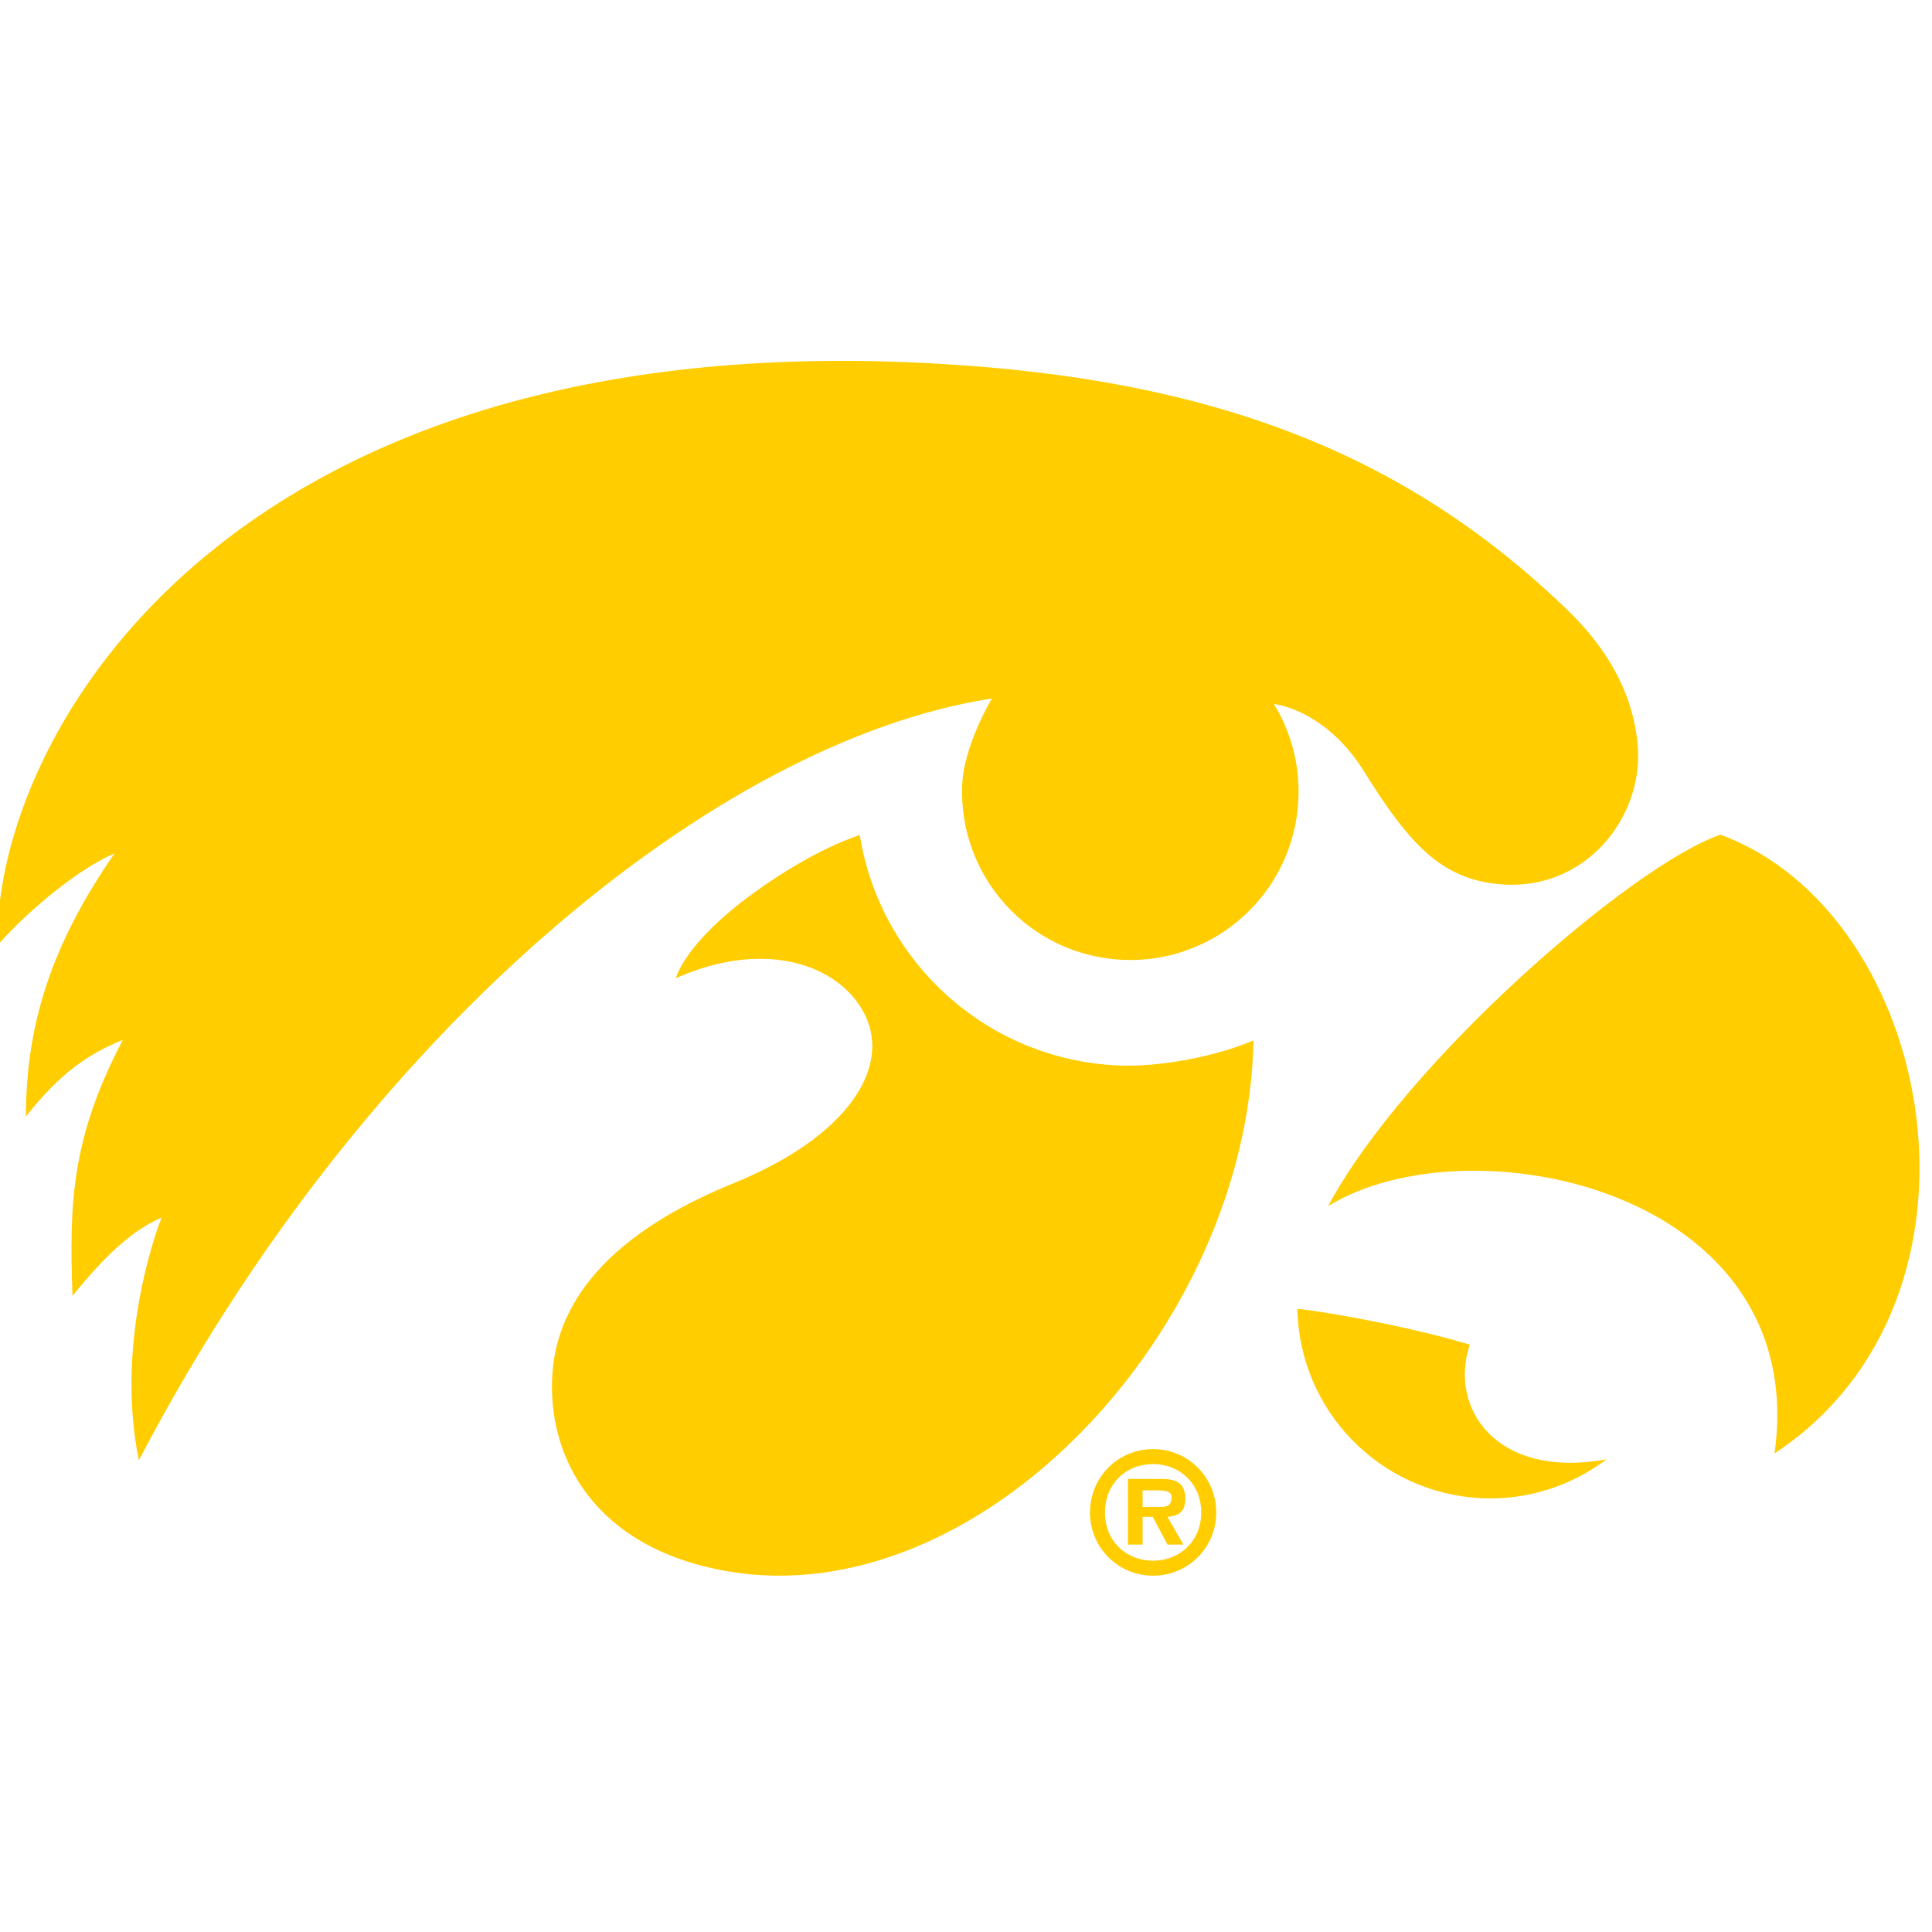
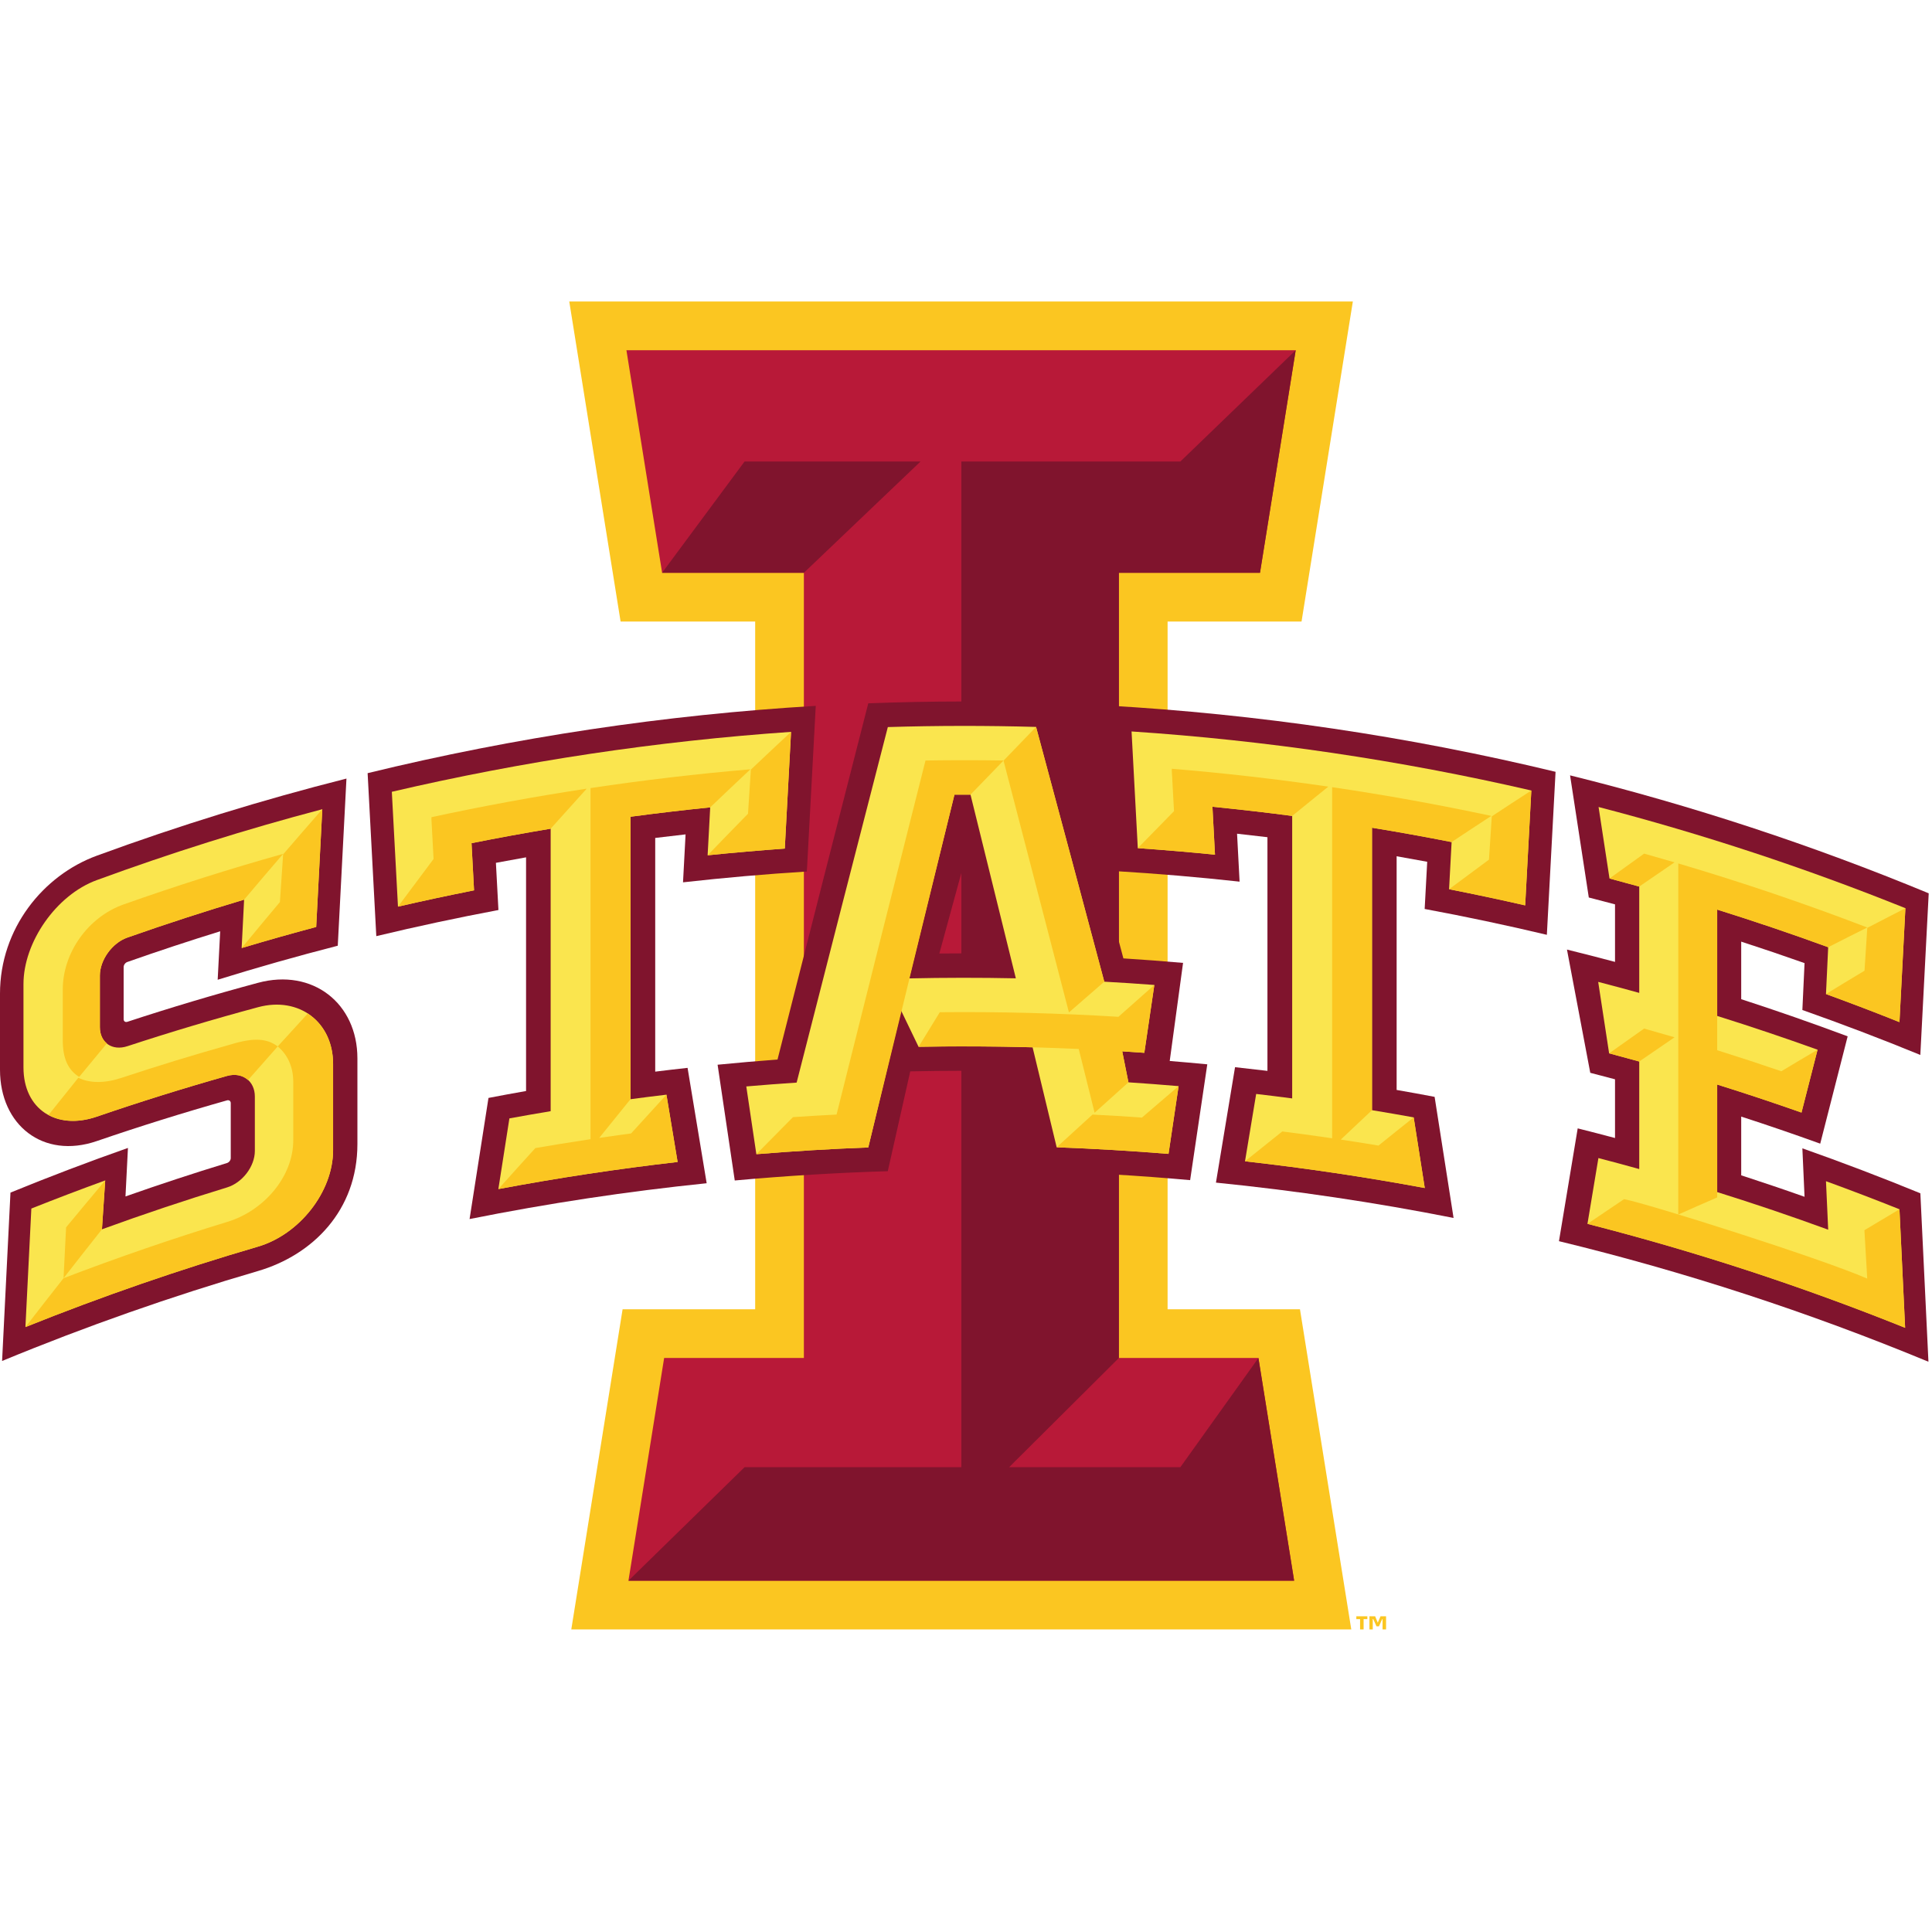
<svg xmlns="http://www.w3.org/2000/svg" width="200px" height="200px" viewBox="0 0 200 200" version="1.1">
-   <g id="iowa" stroke="none" stroke-width="1" fill="none" fill-rule="evenodd">
-     <g id="iowa_BGD" fill="#FFCD00">
-       <g id="iowa" transform="translate(-1, 37)">
-         <g id="g10" transform="translate(100.7407, 63.11312) scale(-1, 1) rotate(-180) translate(-100.7407, -63.11312) translate(0.240674, 0.113116)" fill-rule="nonzero">
-           <g id="g12" transform="translate(0.433213, 0)">
-             <path d="M119.695,13.102 C116.049,13.102 113.161,10.181 113.161,6.535 C113.161,2.92 116.049,0 119.695,0 C123.326,0 126.23,2.92 126.23,6.535 C126.23,10.181 123.326,13.102 119.695,13.102 Z M119.695,1.551 C116.84,1.551 114.712,3.63 114.712,6.535 C114.712,9.472 116.84,11.551 119.695,11.551 C122.501,11.551 124.678,9.472 124.678,6.535 C124.678,3.63 122.501,1.551 119.695,1.551 L119.695,1.551 Z" id="path14" />
-             <path d="M123.028,7.937 C123.028,9.736 121.957,10.016 120.388,10.016 L117.089,10.016 L117.089,3.218 L118.606,3.218 L118.606,6.089 L119.662,6.089 L121.181,3.218 L122.831,3.218 L121.181,6.089 C122.385,6.171 123.028,6.683 123.028,7.937 L123.028,7.937 Z M120.421,7.112 L118.606,7.112 L118.606,8.828 L120.076,8.828 C120.735,8.828 121.61,8.828 121.61,8.135 C121.61,7.277 121.181,7.112 120.421,7.112 L120.421,7.112 Z" id="path16" />
-             <path d="M178.426,76.705 C169.222,73.554 145.728,53.083 137.82,38.263 C152.534,47.291 187.849,39.916 184.023,12.658 C208.302,28.645 200.712,68.516 178.426,76.705" id="path18" />
-             <path d="M99.934,81.947 C99.497,72.336 106.925,64.19 116.542,63.752 C126.149,63.315 134.296,70.751 134.735,80.361 C134.9,83.972 133.953,87.377 132.196,90.247 C135.393,89.711 138.934,87.409 141.47,83.352 C145.555,76.81 148.664,72.891 153.881,71.827 C163.675,69.827 170.507,78.06 169.868,85.892 C169.338,92.224 165.8,96.853 162.617,99.934 C145.751,116.248 125.753,123.856 97.315,125.47 C23.883,129.638 -0.301,86.963 0.052,65.243 C3.578,69.24 8.883,73.419 12.17,74.754 C5.738,65.44 3.033,57.254 3.006,47.535 C6.6,52.063 9.401,53.973 13.05,55.477 C7.608,45.118 7.517,38.332 7.829,28.969 C11.307,33.247 14.078,35.8 17.05,37.06 C17.05,37.06 12.08,24.794 14.701,11.944 C37.838,56.268 74.419,86.393 103.006,90.806 C101.652,88.463 100.066,84.838 99.934,81.947" id="path20" />
-             <path d="M152.479,23.912 C146.323,25.787 137.178,27.396 134.633,27.621 C134.822,17.154 143.118,8.502 153.721,8.019 C158.548,7.8 163.056,9.356 166.639,12.044 C155.173,9.969 150.278,17.368 152.479,23.912" id="path22" />
-             <path d="M116.041,52.818 C102.359,53.441 91.405,63.654 89.329,76.667 C89.329,76.667 84.713,75.312 78.298,70.641 C71.119,65.418 70.3,61.858 70.3,61.858 C79.793,66.075 87.539,63.091 89.959,57.864 C92.379,52.631 88.315,45.532 76.224,40.608 C66.009,36.453 58.073,30.146 57.5,20.774 C56.986,12.364 61.734,2.9 75.542,0.473 C101.651,-4.112 129.476,25.416 130.09,55.409 C126.287,53.782 120.451,52.617 116.041,52.818" id="path24" />
+   <g id="iowa-st" stroke="none" stroke-width="1" fill="none" fill-rule="evenodd">
+     <g id="iowa-st_BGD">
+       <g id="iowa-st" transform="translate(0, 31)">
+         <g id="g10" transform="translate(99.96435, 68.95686) scale(-1, 1) rotate(-180) translate(-99.96435, -68.95686) translate(0, 0.079862)" fill-rule="nonzero">
+           <g id="g12" transform="translate(0, 0.142602)">
+             <polyline id="path14" fill="#FBC621" points="120.869 33.156 120.869 104.35 134.735 104.35 140.046 137.478 58.93 137.478 64.244 104.35 78.175 104.35 78.175 33.156 64.451 33.156 59.14 0.015 139.884 0.015 134.572 33.156 120.869 33.156" />
+             <polyline id="path16" fill="#B81938" points="130.433 109.396 134.13 132.434 64.847 132.434 68.542 109.396 83.217 109.396 83.217 28.113 68.752 28.113 65.057 5.059 133.968 5.059 130.272 28.113 115.824 28.113 115.824 109.396 130.433 109.396" />
+             <polyline id="path18" fill="#80142D" points="122.192 16.81 104.467 16.81 115.824 28.113 115.824 109.396 130.433 109.396 134.13 132.434 122.192 120.916 99.521 120.916 99.521 16.81 77.079 16.81 65.057 5.059 133.968 5.059 130.272 28.113 122.192 16.81" />
+             <polyline id="path20" fill="#80142D" points="95.294 120.916 77.077 120.916 68.542 109.396 83.217 109.396 95.294 120.916" />
+             <path d="M67.828,57.755 C67.828,65.82 67.828,73.884 67.828,81.948 C68.873,82.076 69.92,82.199 70.97,82.316 C70.88,80.662 70.793,79.008 70.706,77.353 C74.971,77.832 79.248,78.205 83.526,78.474 C83.833,84.189 84.14,89.904 84.447,95.62 C68.857,94.698 53.328,92.377 38.056,88.654 C38.355,83.03 38.656,77.407 38.954,71.782 C43.152,72.789 47.368,73.691 51.598,74.487 C51.514,76.116 51.425,77.743 51.337,79.371 C52.376,79.568 53.416,79.758 54.458,79.941 C54.458,71.878 54.458,63.815 54.458,55.75 C53.16,55.522 51.863,55.284 50.567,55.033 C49.915,50.856 49.261,46.676 48.61,42.496 C56.741,44.123 64.933,45.358 73.154,46.203 C72.495,50.188 71.836,54.169 71.177,58.147 C70.061,58.024 68.944,57.896 67.828,57.755" id="path22" fill="#80142D" />
+             <path d="M115.499,78.512 C119.78,78.255 124.057,77.892 128.322,77.423 C128.235,79.078 128.147,80.732 128.06,82.386 C129.109,82.272 130.157,82.15 131.205,82.024 C131.205,73.96 131.205,65.897 131.205,57.834 C130.088,57.969 128.97,58.096 127.851,58.217 C127.194,54.237 126.535,50.254 125.874,46.267 C134.113,45.441 142.322,44.222 150.473,42.609 C149.818,46.79 149.167,50.968 148.511,55.145 C147.203,55.395 145.891,55.632 144.579,55.861 C144.579,63.922 144.579,71.988 144.579,80.052 C145.636,79.868 146.69,79.677 147.744,79.48 C147.657,77.852 147.57,76.224 147.481,74.595 C151.715,73.809 155.932,72.917 160.13,71.92 C160.429,77.545 160.73,83.169 161.031,88.794 C145.737,92.484 130.189,94.772 114.58,95.655 C114.886,89.941 115.192,84.227 115.499,78.512" id="path24" fill="#80142D" />
+             <path d="M186.581,49.816 C186.657,48.143 186.731,46.472 186.806,44.8 C184.629,45.571 182.442,46.31 180.249,47.023 C180.249,49.05 180.249,51.075 180.249,53.102 C182.987,52.216 185.713,51.281 188.429,50.3 C189.378,54.01 190.323,57.712 191.269,61.41 C187.617,62.775 183.942,64.058 180.249,65.256 C180.249,67.242 180.249,69.227 180.249,71.214 C182.442,70.503 184.629,69.761 186.806,68.991 C186.731,67.374 186.657,65.755 186.581,64.136 C190.679,62.691 194.754,61.14 198.792,59.483 C199.083,65.062 199.373,70.639 199.66,76.216 C187.532,81.239 175.121,85.31 162.533,88.426 C163.179,84.214 163.827,79.999 164.472,75.782 C165.377,75.551 166.282,75.314 167.186,75.073 C167.186,73.087 167.186,71.101 167.186,69.116 C165.531,69.557 163.873,69.983 162.212,70.392 C163.016,66.144 163.821,61.89 164.624,57.634 C165.478,57.413 166.334,57.19 167.186,56.963 C167.186,54.936 167.186,52.908 167.186,50.884 C165.901,51.226 164.611,51.56 163.323,51.883 C162.676,47.994 162.029,44.101 161.383,40.205 C174.356,37.056 187.143,32.894 199.632,27.724 C199.354,33.536 199.077,39.349 198.795,45.162 C194.754,46.819 190.679,48.37 186.581,49.816" id="path26" fill="#80142D" />
+             <path d="M102.028,69.988 C100.432,70.002 98.836,70 97.241,69.984 C98.038,72.912 98.838,75.835 99.636,78.756 C100.434,75.836 101.231,72.915 102.028,69.988 L102.028,69.988 Z M122.47,69.013 C120.414,69.193 118.355,69.348 116.293,69.479 C113.942,78.318 111.587,87.126 109.233,95.904 C102.785,96.136 96.331,96.129 89.883,95.884 C86.749,83.648 83.616,71.357 80.488,59.008 C78.419,58.853 76.351,58.676 74.285,58.472 C74.878,54.48 75.471,50.485 76.062,46.488 C81.336,46.968 86.618,47.29 91.903,47.45 C92.68,50.898 93.453,54.343 94.229,57.784 C97.832,57.861 101.438,57.864 105.039,57.792 C105.816,54.352 106.589,50.909 107.365,47.461 C112.649,47.31 117.929,46.996 123.202,46.524 C123.793,50.523 124.385,54.518 124.978,58.513 C123.681,58.638 122.385,58.752 121.089,58.859 C121.55,62.245 122.01,65.63 122.47,69.013 L122.47,69.013 Z" id="path28" fill="#80142D" />
+             <path d="M117.784,80.891 C120.453,80.707 123.115,80.481 125.775,80.216 C125.686,81.869 125.598,83.523 125.511,85.176 C128.267,84.903 131.019,84.587 133.766,84.227 C133.766,74.48 133.766,64.733 133.766,54.984 C132.521,55.149 131.278,55.3 130.038,55.447 C129.653,53.123 129.266,50.8 128.882,48.474 C135.109,47.778 141.314,46.855 147.491,45.708 C147.11,48.145 146.729,50.584 146.344,53.02 C144.91,53.281 143.47,53.53 142.028,53.766 C142.028,63.514 142.028,73.26 142.028,83.007 C144.783,82.557 147.528,82.061 150.27,81.521 C150.181,79.894 150.094,78.266 150.007,76.639 C152.641,76.122 155.266,75.565 157.885,74.967 C158.099,78.931 158.31,82.895 158.523,86.859 C144.876,90.01 131.035,92.047 117.139,92.971 C117.355,88.945 117.571,84.918 117.784,80.891" id="path30" fill="#FAE54E" />
+             <path d="M189.025,46.413 C189.102,44.74 189.177,43.067 189.253,41.395 C185.448,42.784 181.616,44.083 177.763,45.288 C177.763,48.999 177.763,52.708 177.763,56.42 C180.685,55.505 183.594,54.538 186.49,53.518 C187.045,55.689 187.599,57.859 188.154,60.027 C184.707,61.265 181.243,62.432 177.763,63.521 C177.763,67.191 177.763,70.861 177.763,74.53 C181.616,73.324 185.448,72.027 189.253,70.637 C189.177,69.02 189.102,67.403 189.025,65.787 C191.574,64.86 194.107,63.893 196.632,62.882 C196.837,66.814 197.042,70.744 197.246,74.675 C186.837,78.864 176.227,82.356 165.483,85.151 C165.86,82.684 166.236,80.219 166.615,77.751 C167.639,77.479 168.668,77.2 169.693,76.915 C169.693,73.245 169.693,69.576 169.693,65.907 C168.279,66.3 166.864,66.679 165.444,67.047 C165.823,64.584 166.199,62.119 166.575,59.65 C167.616,59.375 168.655,59.094 169.693,58.805 C169.693,55.093 169.693,51.382 169.693,47.671 C168.287,48.063 166.879,48.442 165.467,48.809 C165.091,46.539 164.712,44.268 164.333,41.998 C175.461,39.156 186.448,35.57 197.218,31.237 C197.022,35.327 196.825,39.419 196.632,43.508 C194.107,44.517 191.574,45.486 189.025,46.413" id="path32" fill="#FAE54E" />
+             <path d="M98.804,86.428 C99.359,86.429 99.912,86.431 100.466,86.429 C102.032,80.106 103.595,73.768 105.159,67.416 C101.477,67.492 97.794,67.489 94.113,67.408 C95.677,73.762 97.241,80.102 98.804,86.428 Z M116.172,59.859 C116.934,59.809 117.697,59.758 118.46,59.704 C118.809,62.047 119.153,64.389 119.497,66.729 C117.773,66.859 116.043,66.974 114.315,67.068 C111.964,75.891 109.609,84.682 107.253,93.44 C102.14,93.585 97.023,93.581 91.908,93.425 C88.76,81.214 85.61,68.947 82.467,56.621 C80.728,56.506 78.993,56.373 77.256,56.224 C77.603,53.885 77.95,51.547 78.297,49.209 C82.156,49.528 86.018,49.76 89.883,49.907 C91.017,54.639 92.151,59.359 93.285,64.072 C93.885,62.825 94.488,61.577 95.089,60.328 C99.025,60.399 102.958,60.382 106.893,60.275 C107.724,56.828 108.556,53.378 109.387,49.923 C113.25,49.781 117.11,49.556 120.965,49.241 C121.313,51.582 121.661,53.919 122.008,56.256 C120.276,56.404 118.548,56.535 116.816,56.649 C116.603,57.717 116.388,58.788 116.172,59.859 L116.172,59.859 Z" id="path34" fill="#FAE54E" />
+             <path d="M133.766,84.227 C135.013,85.247 136.26,86.258 137.505,87.261 C132.119,88.046 126.712,88.663 121.295,89.111 C121.324,89.074 121.349,89.04 121.375,89.004 C121.349,89.028 121.324,89.052 121.295,89.076 C121.375,87.624 121.452,86.172 121.533,84.719 C120.282,83.451 119.036,82.176 117.784,80.891 C120.453,80.707 123.115,80.481 125.775,80.216 C125.686,81.869 125.598,83.523 125.511,85.176 C128.267,84.903 131.019,84.587 133.766,84.227" id="path36" fill="#FBC621" />
+             <path d="M154.431,84.184 C154.334,82.69 154.236,81.195 154.138,79.702 C152.762,78.691 151.385,77.67 150.007,76.639 C152.641,76.122 155.266,75.565 157.885,74.967 C158.099,78.931 158.31,82.895 158.523,86.859 C157.161,85.979 155.797,85.086 154.431,84.184" id="path38" fill="#FBC621" />
+             <path d="M142.7,50.101 C142.571,50.125 140.551,50.461 138.798,50.723 C139.876,51.744 140.954,52.759 142.028,53.766 C142.028,63.514 142.028,73.26 142.028,83.007 C144.783,82.557 147.528,82.061 150.27,81.521 C151.641,82.434 153.012,83.337 154.38,84.228 C148.911,85.398 143.417,86.39 137.902,87.203 C137.902,75.087 137.902,62.972 137.902,50.856 C136.059,51.129 134.026,51.402 132.74,51.564 C131.455,50.545 130.171,49.514 128.882,48.474 C135.109,47.778 141.314,46.855 147.491,45.708 C147.11,48.145 146.729,50.584 146.344,53.02 C145.13,52.058 143.918,51.083 142.7,50.101" id="path40" fill="#FBC621" />
+             <path d="M41.198,74.836 C43.817,75.439 46.442,76.002 49.073,76.524 C48.985,78.152 48.9,79.779 48.812,81.406 C51.535,81.951 54.267,82.449 57.004,82.905 C57.004,73.158 57.004,63.41 57.004,53.662 C55.579,53.425 54.157,53.177 52.733,52.916 C52.353,50.477 51.972,48.039 51.59,45.598 C57.747,46.756 63.937,47.692 70.146,48.404 C69.762,50.727 69.376,53.05 68.99,55.371 C67.749,55.225 66.506,55.068 65.267,54.901 C65.267,64.648 65.267,74.396 65.267,84.143 C68.013,84.51 70.763,84.834 73.52,85.114 C73.43,83.459 73.34,81.806 73.253,80.151 C75.913,80.425 78.575,80.655 81.241,80.846 C81.457,84.874 81.673,88.901 81.889,92.929 C68.011,91.971 54.189,89.904 40.562,86.725 C40.776,82.762 40.987,78.799 41.198,74.836" id="path42" fill="#FAE54E" />
+             <path d="M57.004,82.905 C58.248,84.296 59.49,85.677 60.735,87.049 C55.353,86.234 49.99,85.249 44.653,84.094 C44.678,84.066 44.704,84.038 44.73,84.011 C44.704,84.027 44.678,84.043 44.653,84.059 C44.73,82.631 44.805,81.2 44.883,79.771 C43.654,78.135 42.425,76.49 41.198,74.836 C43.817,75.439 46.442,76.002 49.073,76.524 C48.985,78.152 48.9,79.779 48.812,81.406 C51.535,81.951 54.267,82.449 57.004,82.905" id="path44" fill="#FBC621" />
+             <path d="M77.732,89.023 C77.633,87.499 77.534,85.977 77.433,84.453 C76.039,83.03 74.645,81.597 73.253,80.151 C75.913,80.425 78.575,80.655 81.241,80.846 C81.457,84.874 81.673,88.901 81.889,92.929 C80.503,91.637 79.117,90.336 77.732,89.023" id="path46" fill="#FBC621" />
+             <path d="M65.329,51.357 C65.196,51.338 63.783,51.152 62.032,50.896 C63.108,52.239 64.187,53.573 65.267,54.901 C65.267,64.648 65.267,74.396 65.267,84.143 C68.013,84.51 70.763,84.834 73.52,85.114 C74.903,86.437 76.292,87.751 77.679,89.053 C72.148,88.583 66.629,87.934 61.132,87.109 C61.132,74.993 61.132,62.88 61.132,50.763 C59.29,50.491 56.7,50.066 55.419,49.842 C54.142,48.437 52.864,47.023 51.59,45.598 C57.747,46.756 63.937,47.692 70.146,48.404 C69.762,50.727 69.376,53.05 68.99,55.371 C67.768,54.041 66.549,52.705 65.329,51.357" id="path48" fill="#FBC621" />
+             <path d="M196.632,43.508 C195.426,42.796 194.215,42.074 193.004,41.342 C193.1,39.673 193.197,38.001 193.295,36.331 C188.414,38.459 170.518,44.117 168.119,44.553 C166.859,43.711 165.595,42.859 164.333,41.998 C175.461,39.156 186.448,35.57 197.218,31.237 C197.022,35.327 196.825,39.419 196.632,43.508" id="path50" fill="#FBC621" />
+             <path d="M189.025,65.787 C190.357,66.603 191.687,67.409 193.015,68.204 C193.109,69.682 193.206,71.162 193.3,72.641 C194.618,73.329 195.934,74.007 197.246,74.675 C197.042,70.744 196.837,66.814 196.632,62.882 C194.107,63.893 191.574,64.86 189.025,65.787" id="path52" fill="#FBC621" />
+             <path d="M169.693,76.915 C170.913,77.76 172.132,78.595 173.348,79.422 C172.3,79.729 171.25,80.032 170.199,80.325 C169.006,79.476 167.809,78.618 166.615,77.751 C167.639,77.479 168.668,77.2 169.693,76.915" id="path54" fill="#FBC621" />
+             <path d="M169.693,58.805 C170.913,59.648 172.132,60.485 173.348,61.311 C172.3,61.619 171.25,61.921 170.199,62.215 C168.992,61.368 167.784,60.514 166.575,59.65 C167.616,59.375 168.655,59.094 169.693,58.805" id="path56" fill="#FBC621" />
+             <path d="M189.253,70.637 C190.605,71.329 191.955,72.008 193.3,72.675 C186.847,75.151 180.321,77.362 173.737,79.307 C173.735,67.193 173.735,55.078 173.732,42.962 C175.079,43.564 176.423,44.154 177.763,44.734 C177.763,48.629 177.763,52.524 177.763,56.42 C180.685,55.505 183.594,54.538 186.49,53.518 C187.045,55.689 187.599,57.859 188.154,60.027 C186.905,59.293 185.656,58.549 184.404,57.795 C182.2,58.55 179.985,59.276 177.763,59.972 C177.763,64.825 177.763,69.677 177.763,74.53 C181.616,73.324 185.448,72.027 189.253,70.637" id="path58" fill="#FBC621" />
+             <path d="M118.213,53 C116.507,53.121 114.8,53.225 113.096,53.31 C111.861,52.191 110.623,51.061 109.387,49.923 C113.25,49.781 117.11,49.556 120.965,49.241 C121.313,51.582 121.661,53.919 122.008,56.256 C120.744,55.181 119.478,54.094 118.213,53" id="path60" fill="#FBC621" />
+             <path d="M113.315,53.502 C114.482,54.558 115.648,55.607 116.816,56.649 C116.603,57.717 116.388,58.788 116.172,59.859 C116.934,59.809 117.697,59.758 118.46,59.704 C118.809,62.047 119.153,64.389 119.497,66.729 C118.26,65.641 117.017,64.54 115.778,63.432 C109.621,63.81 103.452,63.967 97.289,63.907 C96.554,62.717 95.822,61.525 95.089,60.328 C100.617,60.427 106.146,60.353 111.67,60.102 C112.219,57.903 112.766,55.702 113.315,53.502" id="path62" fill="#FBC621" />
+             <path d="M100.466,86.429 C101.608,87.614 102.747,88.793 103.886,89.964 C101.192,90.005 98.5,90.005 95.808,89.964 C92.737,77.8 89.666,65.584 86.6,53.313 C85.095,53.236 83.593,53.148 82.089,53.045 C80.825,51.776 79.561,50.495 78.297,49.209 C82.156,49.528 86.018,49.76 89.883,49.907 C92.858,62.132 95.831,74.305 98.804,86.428 C99.359,86.429 99.912,86.431 100.466,86.429" id="path64" fill="#FBC621" />
+             <path d="M110.657,63.885 C111.877,64.955 113.099,66.016 114.315,67.068 C111.964,75.891 109.609,84.682 107.253,93.44 C106.13,92.284 105.009,91.119 103.886,89.949 C106.143,81.29 108.4,72.601 110.657,63.885" id="path66" fill="#FBC621" />
+             <path d="M26.71,66.951 C22.171,65.732 17.66,64.386 13.184,62.914 C12.971,62.845 12.799,62.967 12.799,63.183 C12.799,64.985 12.799,66.784 12.799,68.583 C12.799,68.798 12.968,69.032 13.177,69.105 C16.367,70.229 19.574,71.289 22.794,72.284 C22.708,70.612 22.622,68.941 22.534,67.268 C26.656,68.548 30.801,69.721 34.966,70.791 C35.266,76.559 35.566,82.327 35.865,88.094 C27.151,85.891 18.522,83.229 10.018,80.109 C4.458,78.075 0,72.549 0,65.831 C0,62.973 0,60.806 0,57.949 C0,52.23 4.456,48.665 10.012,50.565 C14.477,52.097 18.974,53.503 23.499,54.782 C23.713,54.842 23.887,54.715 23.887,54.498 C23.887,52.599 23.887,50.7 23.887,48.801 C23.887,48.589 23.716,48.364 23.507,48.298 C19.985,47.221 16.476,46.066 12.99,44.836 C13.075,46.509 13.16,48.183 13.245,49.857 C9.162,48.421 5.107,46.88 1.084,45.234 C0.795,39.424 0.505,33.615 0.216,27.804 C8.913,31.397 17.755,34.5 26.702,37.113 C32.355,38.768 36.999,43.373 36.999,50.263 C36.999,53.217 36.999,56.173 36.999,59.128 C37,64.838 32.357,68.473 26.71,66.951" id="path68" fill="#80142D" />
+             <path d="M26.715,64.427 C22.177,63.207 17.667,61.861 13.19,60.39 C11.613,59.875 10.338,60.749 10.338,62.364 C10.338,64.142 10.338,65.921 10.338,67.698 C10.338,69.304 11.608,71.079 13.177,71.631 C17.184,73.042 21.216,74.352 25.27,75.561 C25.185,73.891 25.1,72.222 25.015,70.549 C27.578,71.318 30.152,72.045 32.732,72.733 C32.944,76.796 33.155,80.859 33.364,84.921 C25.501,82.85 17.709,80.403 10.018,77.582 C5.814,76.044 2.43,71.146 2.43,66.824 C2.43,63.944 2.43,61.066 2.43,58.187 C2.43,53.872 5.81,51.656 10.005,53.091 C14.469,54.623 18.967,56.029 23.494,57.309 C25.084,57.758 26.382,56.792 26.382,55.178 C26.382,53.3 26.382,51.424 26.382,49.549 C26.382,47.94 25.089,46.255 23.507,45.771 C19.162,44.443 14.842,42.996 10.554,41.434 C10.666,43.12 10.78,44.806 10.892,46.492 C8.331,45.564 5.782,44.592 3.245,43.582 C3.041,39.491 2.837,35.403 2.632,31.313 C10.548,34.491 18.581,37.267 26.702,39.638 C30.98,40.89 34.482,45.299 34.482,49.627 C34.482,52.601 34.482,55.578 34.482,58.555 C34.482,62.868 30.984,65.576 26.715,64.427" id="path70" fill="#FAE54E" />
+             <path d="M10.892,46.492 C10.78,44.806 10.666,43.12 10.554,41.434 C9.226,39.759 7.901,38.072 6.578,36.372 C6.666,38.129 6.755,39.881 6.842,41.637 C8.19,43.267 9.539,44.884 10.892,46.492" id="path72" fill="#FBC621" />
+             <path d="M34.482,49.627 C34.482,52.601 34.482,55.578 34.482,58.555 C34.482,60.879 33.463,62.728 31.858,63.769 C30.821,62.642 29.785,61.509 28.75,60.366 C29.742,59.538 30.358,58.294 30.358,56.694 C30.358,54.681 30.358,52.668 30.358,50.654 C30.358,46.861 27.299,43.357 23.564,42.213 C17.853,40.467 12.189,38.519 6.578,36.372 C5.26,34.698 3.944,33.011 2.632,31.313 C10.548,34.491 18.581,37.267 26.702,39.638 C30.98,40.89 34.482,45.299 34.482,49.627" id="path74" fill="#FBC621" />
+             <path d="M12.797,75.065 C9.102,73.758 6.498,70.049 6.498,66.261 C6.498,64.509 6.498,62.758 6.498,61.007 C6.498,59.148 7.026,57.939 8.195,57.21 C9.151,58.371 10.105,59.529 11.062,60.679 C10.618,61.045 10.338,61.622 10.338,62.364 C10.338,64.142 10.338,65.921 10.338,67.698 C10.338,69.304 11.608,71.079 13.177,71.631 C17.184,73.042 21.216,74.352 25.27,75.561 C26.616,77.153 27.963,78.733 29.31,80.3 C23.764,78.742 18.255,76.998 12.797,75.065" id="path76" fill="#FBC621" />
+             <path d="M23.89,60.572 C20.097,59.508 16.321,58.355 12.571,57.11 C10.85,56.541 9.291,56.541 8.11,57.121 C7.078,55.842 6.049,54.558 5.021,53.267 C6.352,52.551 8.092,52.437 10.005,53.091 C14.469,54.623 18.967,56.029 23.494,57.309 C24.37,57.555 25.144,57.364 25.675,56.883 C26.698,58.051 27.723,59.212 28.75,60.366 C27.616,61.204 26.275,61.297 23.89,60.572" id="path78" fill="#FBC621" />
+             <path d="M25.015,70.549 C26.333,72.149 27.654,73.737 28.977,75.313 C29.089,76.959 29.2,78.604 29.31,80.249 C30.661,81.818 32.011,83.375 33.364,84.921 C33.155,80.859 32.944,76.796 32.732,72.733 C30.152,72.045 27.578,71.318 25.015,70.549" id="path80" fill="#FBC621" />
+             <path d="M143.485,0.015 L143.121,0.015 L143.121,1.076 L143.082,1.076 L142.749,0.334 L142.494,0.334 L142.156,1.089 L142.108,1.089 L142.108,0.015 L141.763,0.015 L141.763,1.372 L142.353,1.372 L142.627,0.709 L142.911,1.372 L143.485,1.372 L143.485,0.015 Z M141.548,1.078 L141.16,1.078 L141.16,0.015 L140.794,0.015 L140.794,1.078 L140.407,1.078 L140.407,1.372 L141.548,1.372 L141.548,1.078 L141.548,1.078 Z" id="path82" fill="#FBC621" />
          </g>
        </g>
      </g>
    </g>
  </g>
</svg>
